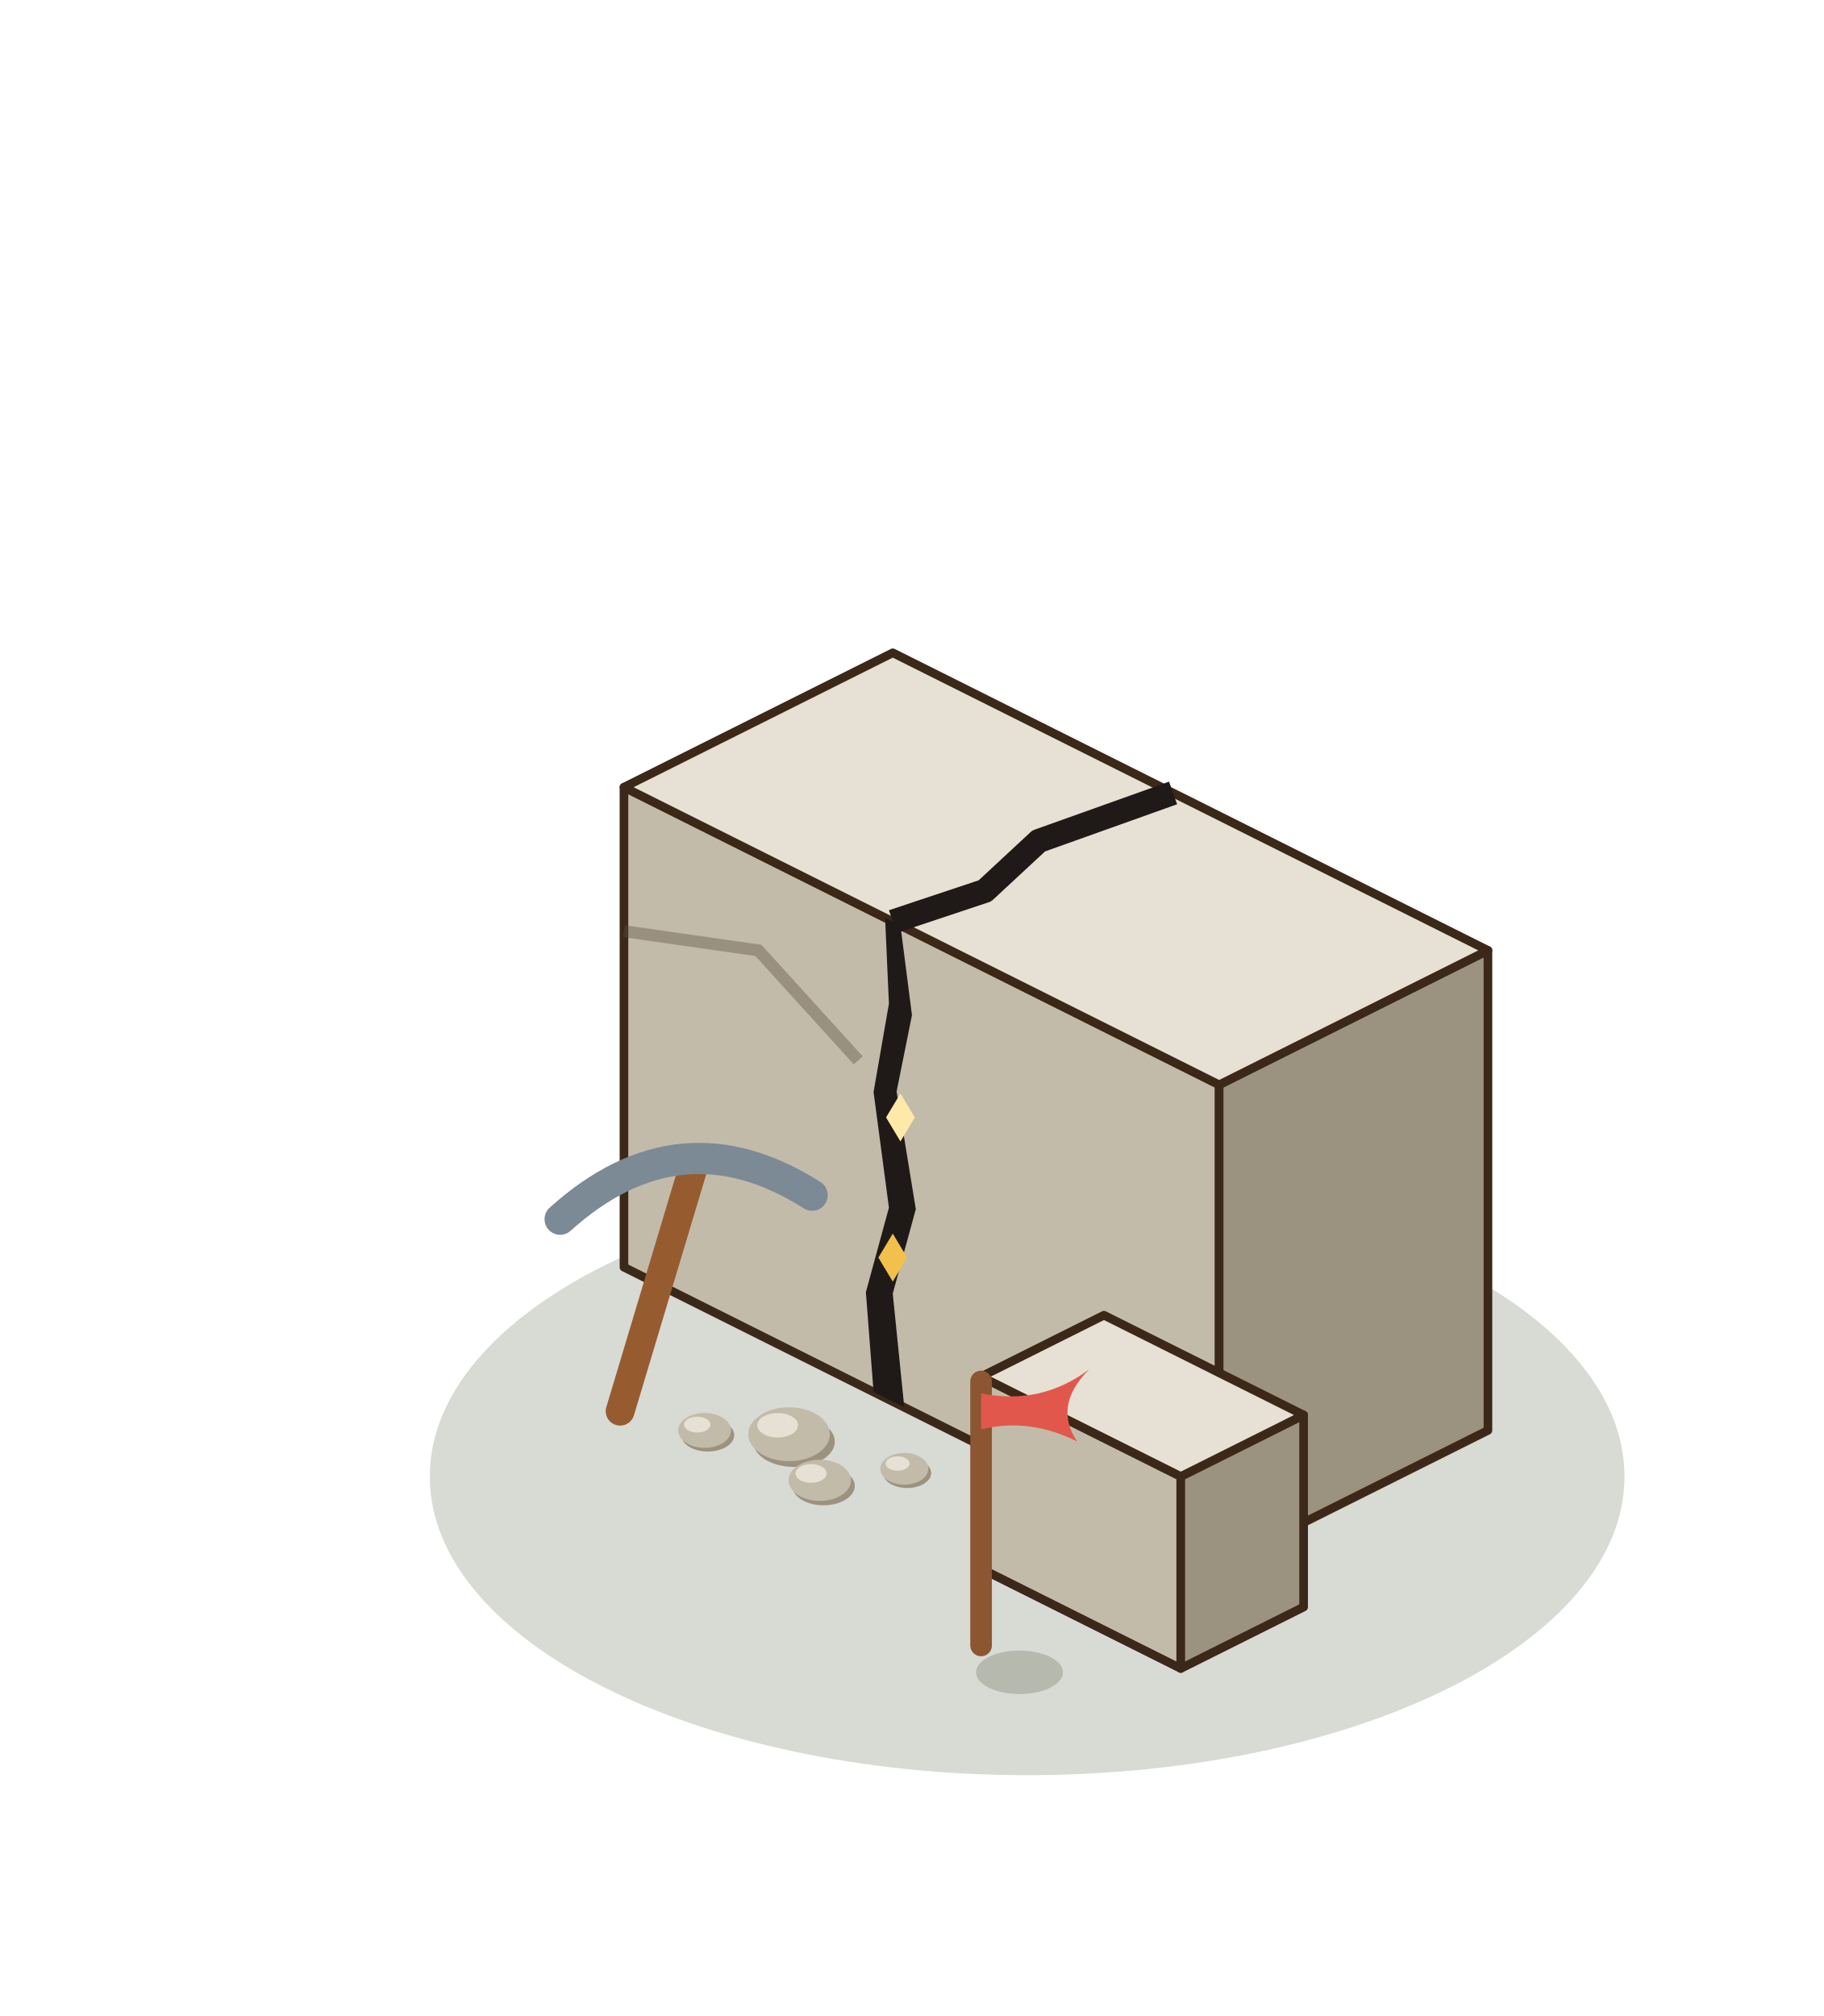
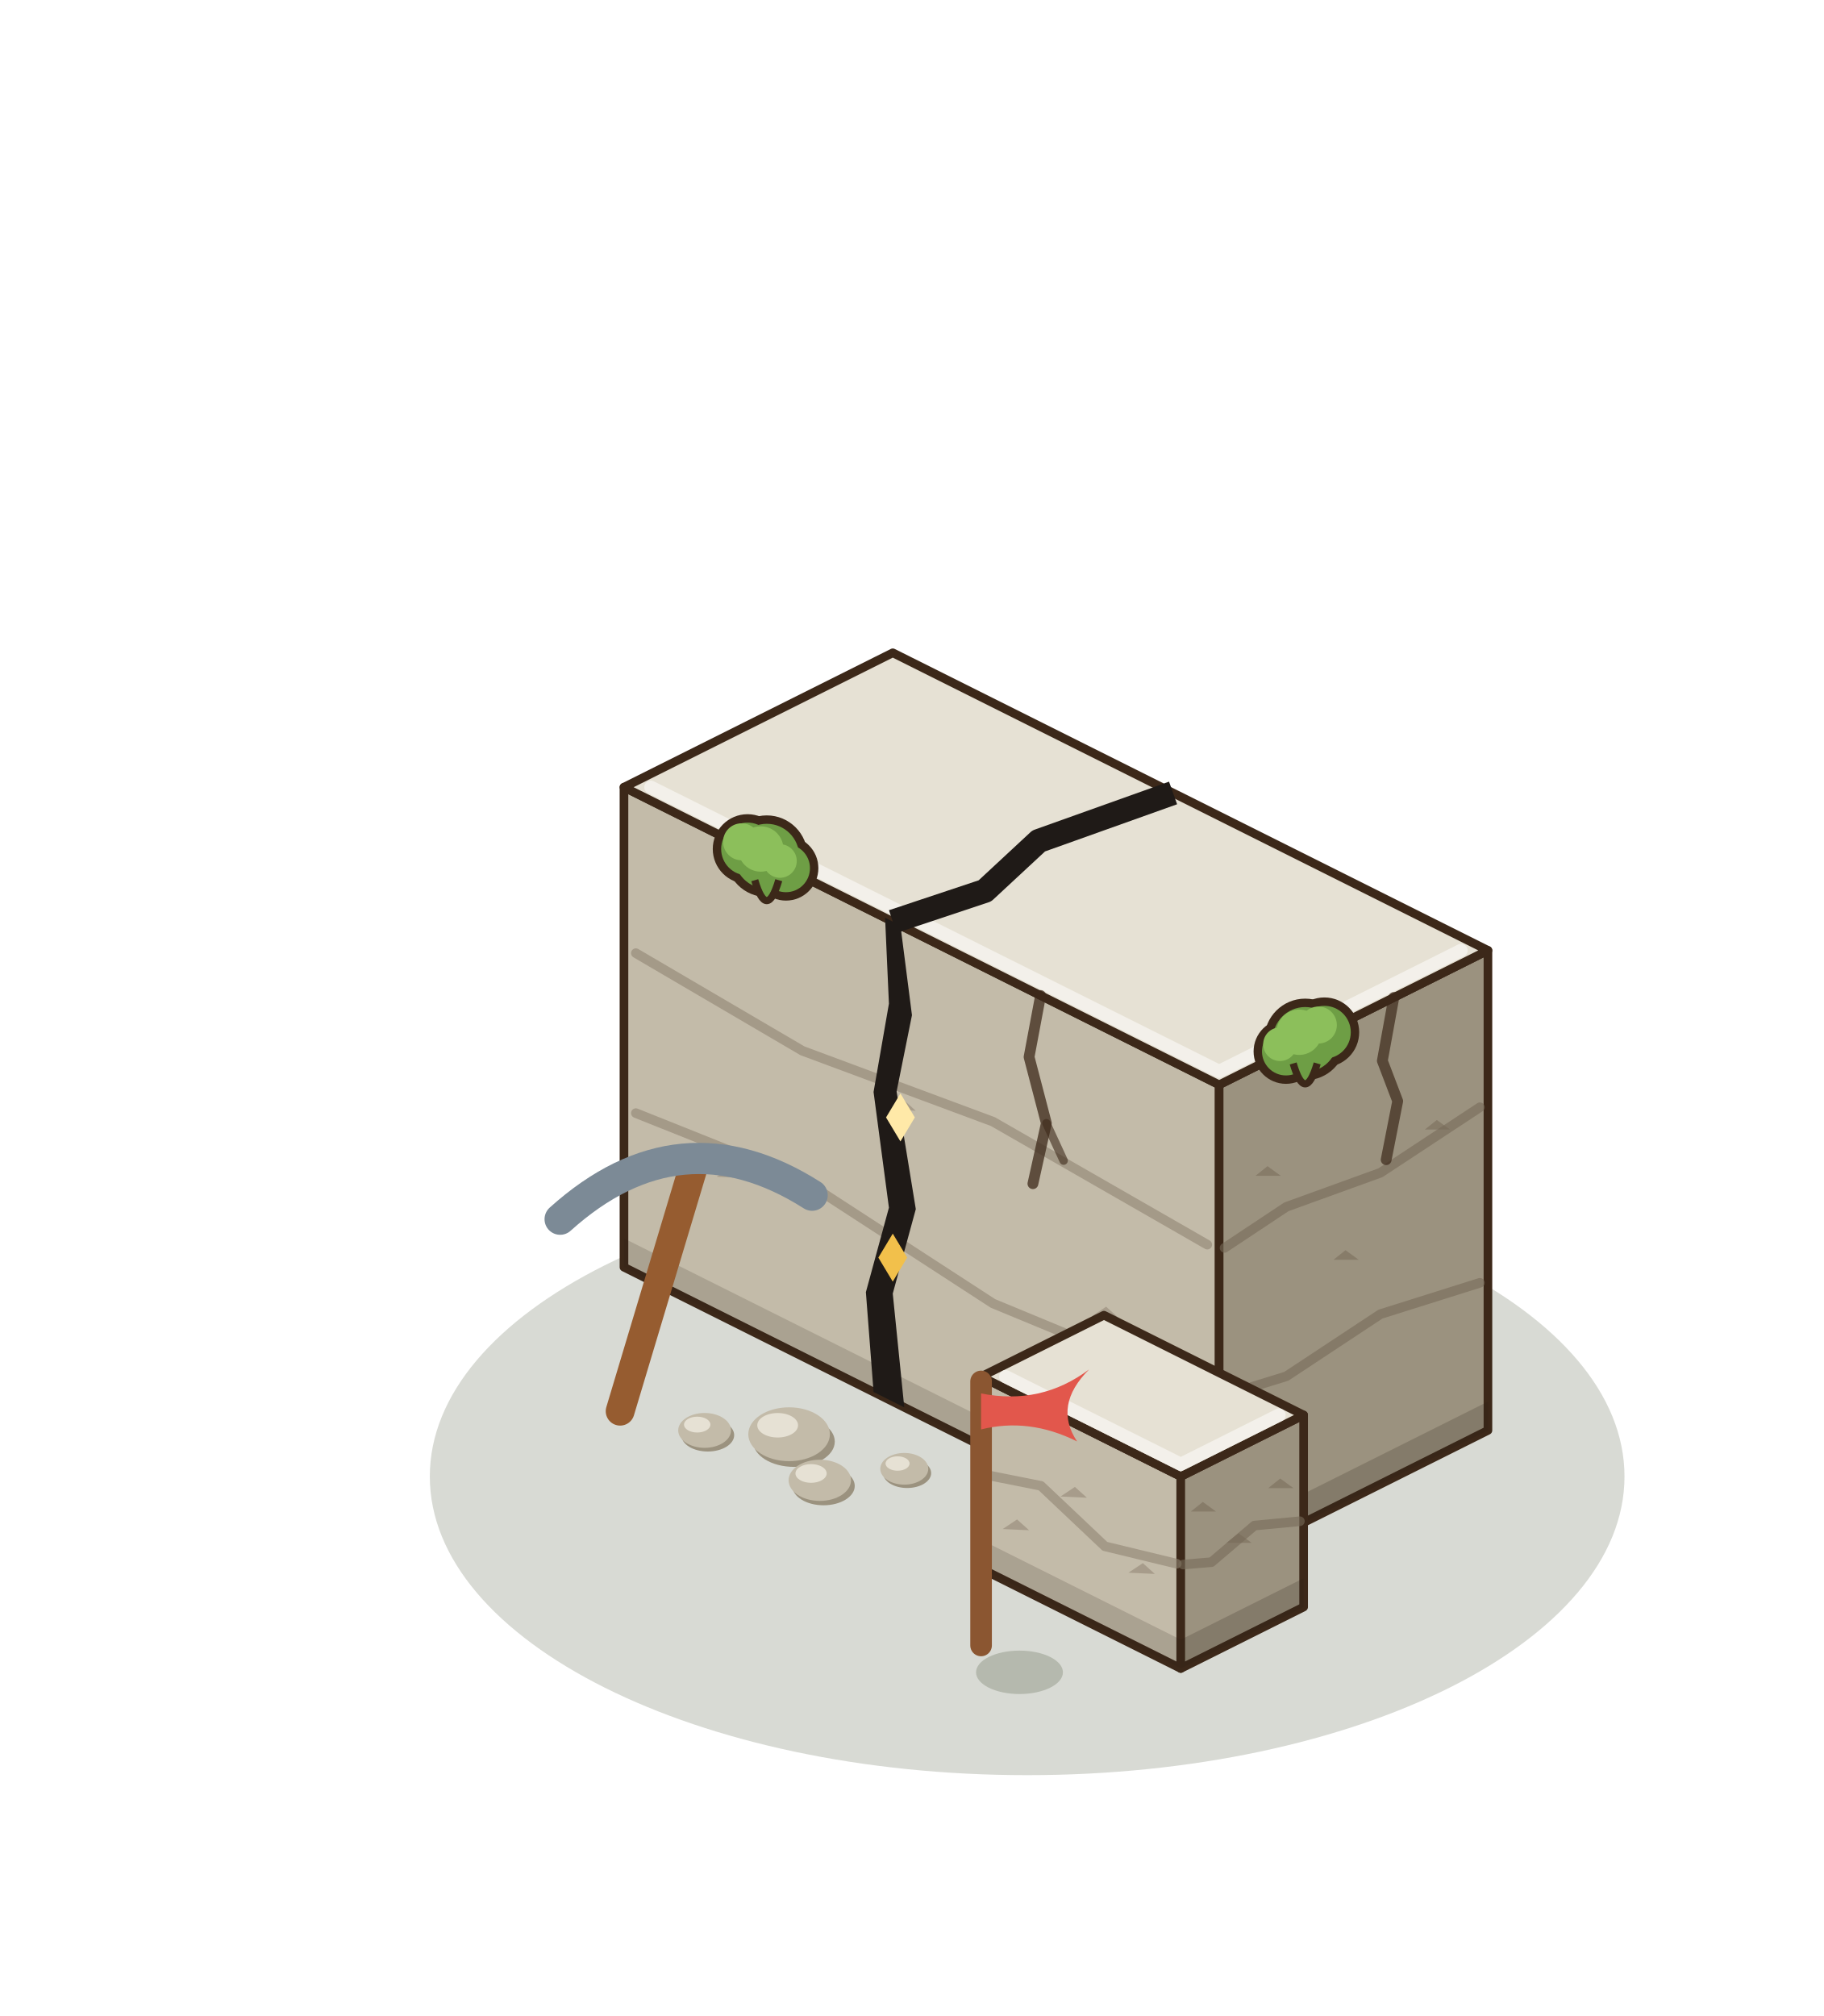
<svg xmlns="http://www.w3.org/2000/svg" width="190" height="210" viewBox="-95 -155 190 210">
  <g transform="scale(1.25)">
    <ellipse cx="9.6" cy="-0.96" rx="49.78" ry="24.89" fill="rgba(40,55,20,0.18)" />
    <polygon points="-24,-18.4 25.6,6.4 25.6,-33.6 -24,-58.4" fill="#C3BBA9" stroke="#3C2819" stroke-width="0.72" stroke-linejoin="round" />
    <polygon points="48,-4.8 25.6,6.4 25.6,-33.6 48,-44.8" fill="#9B927F" stroke="#3C2819" stroke-width="0.72" stroke-linejoin="round" />
    <polygon points="-1.6,-69.6 48,-44.8 25.6,-33.6 -24,-58.4" fill="#E6E1D4" stroke="#3C2819" stroke-width="0.72" stroke-linejoin="round" />
+     <polygon points="-24,-18.4 25.6,6.4 25.6,4 -24,-20.8" fill="rgba(40,30,20,.16)" />
+     <polygon points="48,-4.8 25.6,6.4 25.6,4 48,-7.2" fill="rgba(40,30,20,.2)" />
+     <polyline points="-23.01,-31.24 -9.12,-25.69 6.75,-15.38 24.61,-7.99" stroke="#908372" stroke-width="0.8" fill="none" stroke-linecap="round" stroke-linejoin="round" opacity=".6" />
+     <polyline points="47.33,-17.1 39.04,-14.49 31.2,-9.31 26.05,-7.72" stroke="#776a58" stroke-width="0.8" fill="none" stroke-linecap="round" stroke-linejoin="round" opacity=".6" />
+     <polyline points="-23.01,-44.57 -9.12,-36.43 6.75,-30.53 24.61,-20.28" stroke="#908372" stroke-width="0.8" fill="none" stroke-linecap="round" stroke-linejoin="round" opacity=".6" />
+     <polyline points="47.33,-31.73 39.04,-26.27 31.2,-23.43 26.05,-20.01" stroke="#776a58" stroke-width="0.8" fill="none" stroke-linecap="round" stroke-linejoin="round" opacity=".6" />
+     <polyline points="-21.76,-58.4 25.6,-34.72 45.76,-44.8" stroke="#f4f2ec" stroke-width="1.1" fill="none" stroke-linecap="round" stroke-linejoin="round" opacity=".9" />
+     <path d="M-16.27,-25.94 l1.2,-0.8 l1,0.9 Z" fill="#908372" opacity=".55" />
+     <path d="M28.63,-26.02 l1,-0.8 l1.1,0.8 Z" fill="#776a58" opacity=".55" />
+     <path d="M-1.89,-31.54 l1.2,-0.8 l1,0.9 Z" fill="#908372" opacity=".55" />
+     <path d="M35.13,-19.02 l1,-0.8 l1.1,0.8 Z" fill="#776a58" opacity=".55" />
+     <path d="M14.98,-14.31 l1.2,-0.8 l1,0.9 Z" fill="#908372" opacity=".55" />
+     <path d="M42.74,-29.87 l1,-0.8 l1.1,0.8 Z" fill="#776a58" opacity=".55" />
+     <polyline points="10.72,-41.04 9.76,-35.92 11.2,-30.4 10.08,-25.36" stroke="#3C2819" stroke-width="0.9" fill="none" stroke-linecap="round" stroke-linejoin="round" opacity=".75" />
+     <polyline points="11.2,-30.4 12.64,-27.28" stroke="#3C2819" stroke-width="0.7" fill="none" stroke-linecap="round" stroke-linejoin="round" opacity=".6" />
+     <polyline points="40.16,-40.88 39.2,-35.6 40.48,-32.24 39.52,-27.36" stroke="#3C2819" stroke-width="0.9" fill="none" stroke-linecap="round" stroke-linejoin="round" opacity=".7" />
+     <circle cx="-13.7" cy="-53.25" r="2.9" fill="#3C2819" />
+     <circle cx="-12.1" cy="-52.65" r="3.4" fill="#3C2819" />
+     <circle cx="-10.5" cy="-51.65" r="2.7" fill="#3C2819" />
+     <circle cx="-13.7" cy="-53.25" r="2.2" fill="#6E9E45" />
+     <circle cx="-12.1" cy="-52.65" r="2.7" fill="#6E9E45" />
+     <circle cx="-10.5" cy="-51.65" r="2" fill="#6E9E45" />
+     <circle cx="-14.2" cy="-53.85" r="1.54" fill="#8CBF5B" />
+     <circle cx="-12.6" cy="-53.25" r="1.89" fill="#8CBF5B" />
+     <circle cx="-11" cy="-52.25" r="1.4" fill="#8CBF5B" />
+     <path d="M-13.1,-50.65 q1,3.4 2,0" fill="#6E9E45" stroke="#3C2819" stroke-width="0.6" />
+     <circle cx="34.37" cy="-37.98" r="2.9" fill="#3C2819" />
+     <circle cx="32.77" cy="-37.38" r="3.4" fill="#3C2819" />
+     <circle cx="31.17" cy="-36.38" r="2.7" fill="#3C2819" />
+     <circle cx="34.37" cy="-37.98" r="2.2" fill="#6E9E45" />
+     <circle cx="32.77" cy="-37.38" r="2.7" fill="#6E9E45" />
+     <circle cx="31.17" cy="-36.38" r="2" fill="#6E9E45" />
+     <circle cx="33.87" cy="-38.58" r="1.54" fill="#8CBF5B" />
+     <circle cx="32.27" cy="-37.98" r="1.89" fill="#8CBF5B" />
+     <circle cx="30.67" cy="-36.98" r="1.4" fill="#8CBF5B" />
+     <path d="M31.77,-35.38 q1,3.4 2,0" fill="#6E9E45" stroke="#3C2819" stroke-width="0.6" />
    <polygon points="5.76,6.72 22.4,15.04 22.4,-0.96 5.76,-9.28" fill="#C3BBA9" stroke="#3C2819" stroke-width="0.72" stroke-linejoin="round" />
    <polygon points="32.64,9.92 22.4,15.04 22.4,-0.96 32.64,-6.08" fill="#9B927F" stroke="#3C2819" stroke-width="0.72" stroke-linejoin="round" />
    <polygon points="16,-14.4 32.64,-6.08 22.4,-0.96 5.76,-9.28" fill="#E6E1D4" stroke="#3C2819" stroke-width="0.72" stroke-linejoin="round" />
+     <polygon points="5.76,6.72 22.4,15.04 22.4,12.64 5.76,4.32" fill="rgba(40,30,20,.16)" />
+     <polygon points="32.64,9.92 22.4,15.04 22.4,12.64 32.64,7.52" fill="rgba(40,30,20,.2)" />
+     <polyline points="6.09,-1.11 10.75,-0.18 16.08,4.86 22.07,6.31" stroke="#908372" stroke-width="0.8" fill="none" stroke-linecap="round" stroke-linejoin="round" opacity=".6" />
+     <polyline points="32.33,2.77 28.54,3.13 24.96,6.18 22.6,6.38" stroke="#776a58" stroke-width="0.8" fill="none" stroke-linecap="round" stroke-linejoin="round" opacity=".6" />
+     <polyline points="7.81,-9.28 22.4,-1.98 30.59,-6.08" stroke="#f4f2ec" stroke-width="1.1" fill="none" stroke-linecap="round" stroke-linejoin="round" opacity=".9" />
+     <path d="M7.56,3.42 l1.2,-0.8 l1,0.9 Z" fill="#908372" opacity=".55" />
+     <path d="M23.24,1.96 l1,-0.8 l1.1,0.8 Z" fill="#776a58" opacity=".55" />
+     <path d="M12.38,0.71 l1.2,-0.8 l1,0.9 Z" fill="#908372" opacity=".55" />
+     <path d="M26.21,4.57 l1,-0.8 l1.1,0.8 Z" fill="#776a58" opacity=".55" />
+     <path d="M18.04,7.06 l1.2,-0.8 l1,0.9 Z" fill="#908372" opacity=".55" />
+     <path d="M29.69,0.01 l1,-0.8 l1.1,0.8 Z" fill="#776a58" opacity=".55" />
    <polygon points="-3.2,-8 -0.64,-6.72 -1.6,-16.2 0.32,-23.24 -1.28,-33.04 0,-39.4 -0.96,-46.88 -2.24,-47.52 -1.92,-40.36 -3.2,-33 -1.92,-23.36 -3.84,-16.32" fill="#1F1A17" />
    <path d="M-1.6,-21.2 l1.2,2 l-1.2,2 l-1.2,-2 Z" fill="#F2C04B" />
    <path d="M-0.96,-32.88 l1.2,2 l-1.2,2 l-1.2,-2 Z" fill="#FFE9A8" />
    <polyline points="-1.6,-47.2 6.08,-49.76 10.56,-53.92 21.76,-57.92" stroke="#1F1A17" stroke-width="2" fill="none" stroke-linejoin="round" />
-     <polyline points="-24,-46.4 -12.8,-44.8 -4.48,-35.64" stroke="rgba(90,80,65,.4)" stroke-width="1" fill="none" />
    <ellipse cx="-9.832" cy="-3.868" rx="3.4" ry="2.108" fill="#9B927F" />
    <ellipse cx="-10.24" cy="-4.48" rx="3.4" ry="2.244" fill="#C3BBA9" />
    <ellipse cx="-11.192" cy="-5.228" rx="1.7" ry="1.02" fill="#E6E1D4" />
    <ellipse cx="-7.368" cy="-0.172" rx="2.6" ry="1.612" fill="#9B927F" />
    <ellipse cx="-7.68" cy="-0.64" rx="2.6" ry="1.716" fill="#C3BBA9" />
    <ellipse cx="-8.408" cy="-1.212" rx="1.3" ry="0.78" fill="#E6E1D4" />
    <ellipse cx="-17.016" cy="-4.404" rx="2.2" ry="1.364" fill="#9B927F" />
    <ellipse cx="-17.28" cy="-4.8" rx="2.2" ry="1.452" fill="#C3BBA9" />
    <ellipse cx="-17.896" cy="-5.284" rx="1.1" ry="0.66" fill="#E6E1D4" />
    <ellipse cx="-0.4" cy="-1.24" rx="2" ry="1.24" fill="#9B927F" />
    <ellipse cx="-0.64" cy="-1.6" rx="2" ry="1.32" fill="#C3BBA9" />
    <ellipse cx="-1.2" cy="-2.04" rx="1" ry="0.6" fill="#E6E1D4" />
    <line x1="-24.32" y1="-6.4" x2="-18.32" y2="-26.4" stroke="#965C30" stroke-width="2.4" stroke-linecap="round" />
    <path d="M-29.32,-22.4 Q-19.32,-31.4 -8.32,-24.4" stroke="#7C8A96" stroke-width="2.6" fill="none" stroke-linecap="round" />
    <ellipse cx="8.96" cy="15.36" rx="3.62" ry="1.81" fill="rgba(40,55,20,0.2)" />
    <line x1="5.76" y1="13.12" x2="5.76" y2="-8.88" stroke="#8B5631" stroke-width="1.8" stroke-linecap="round" />
    <path d="M5.76,-7.88 q5,1 9,-2 q-3,3 -1,6 q-4,-2 -8,-1 Z" fill="#E2574C" />
  </g>
</svg>
